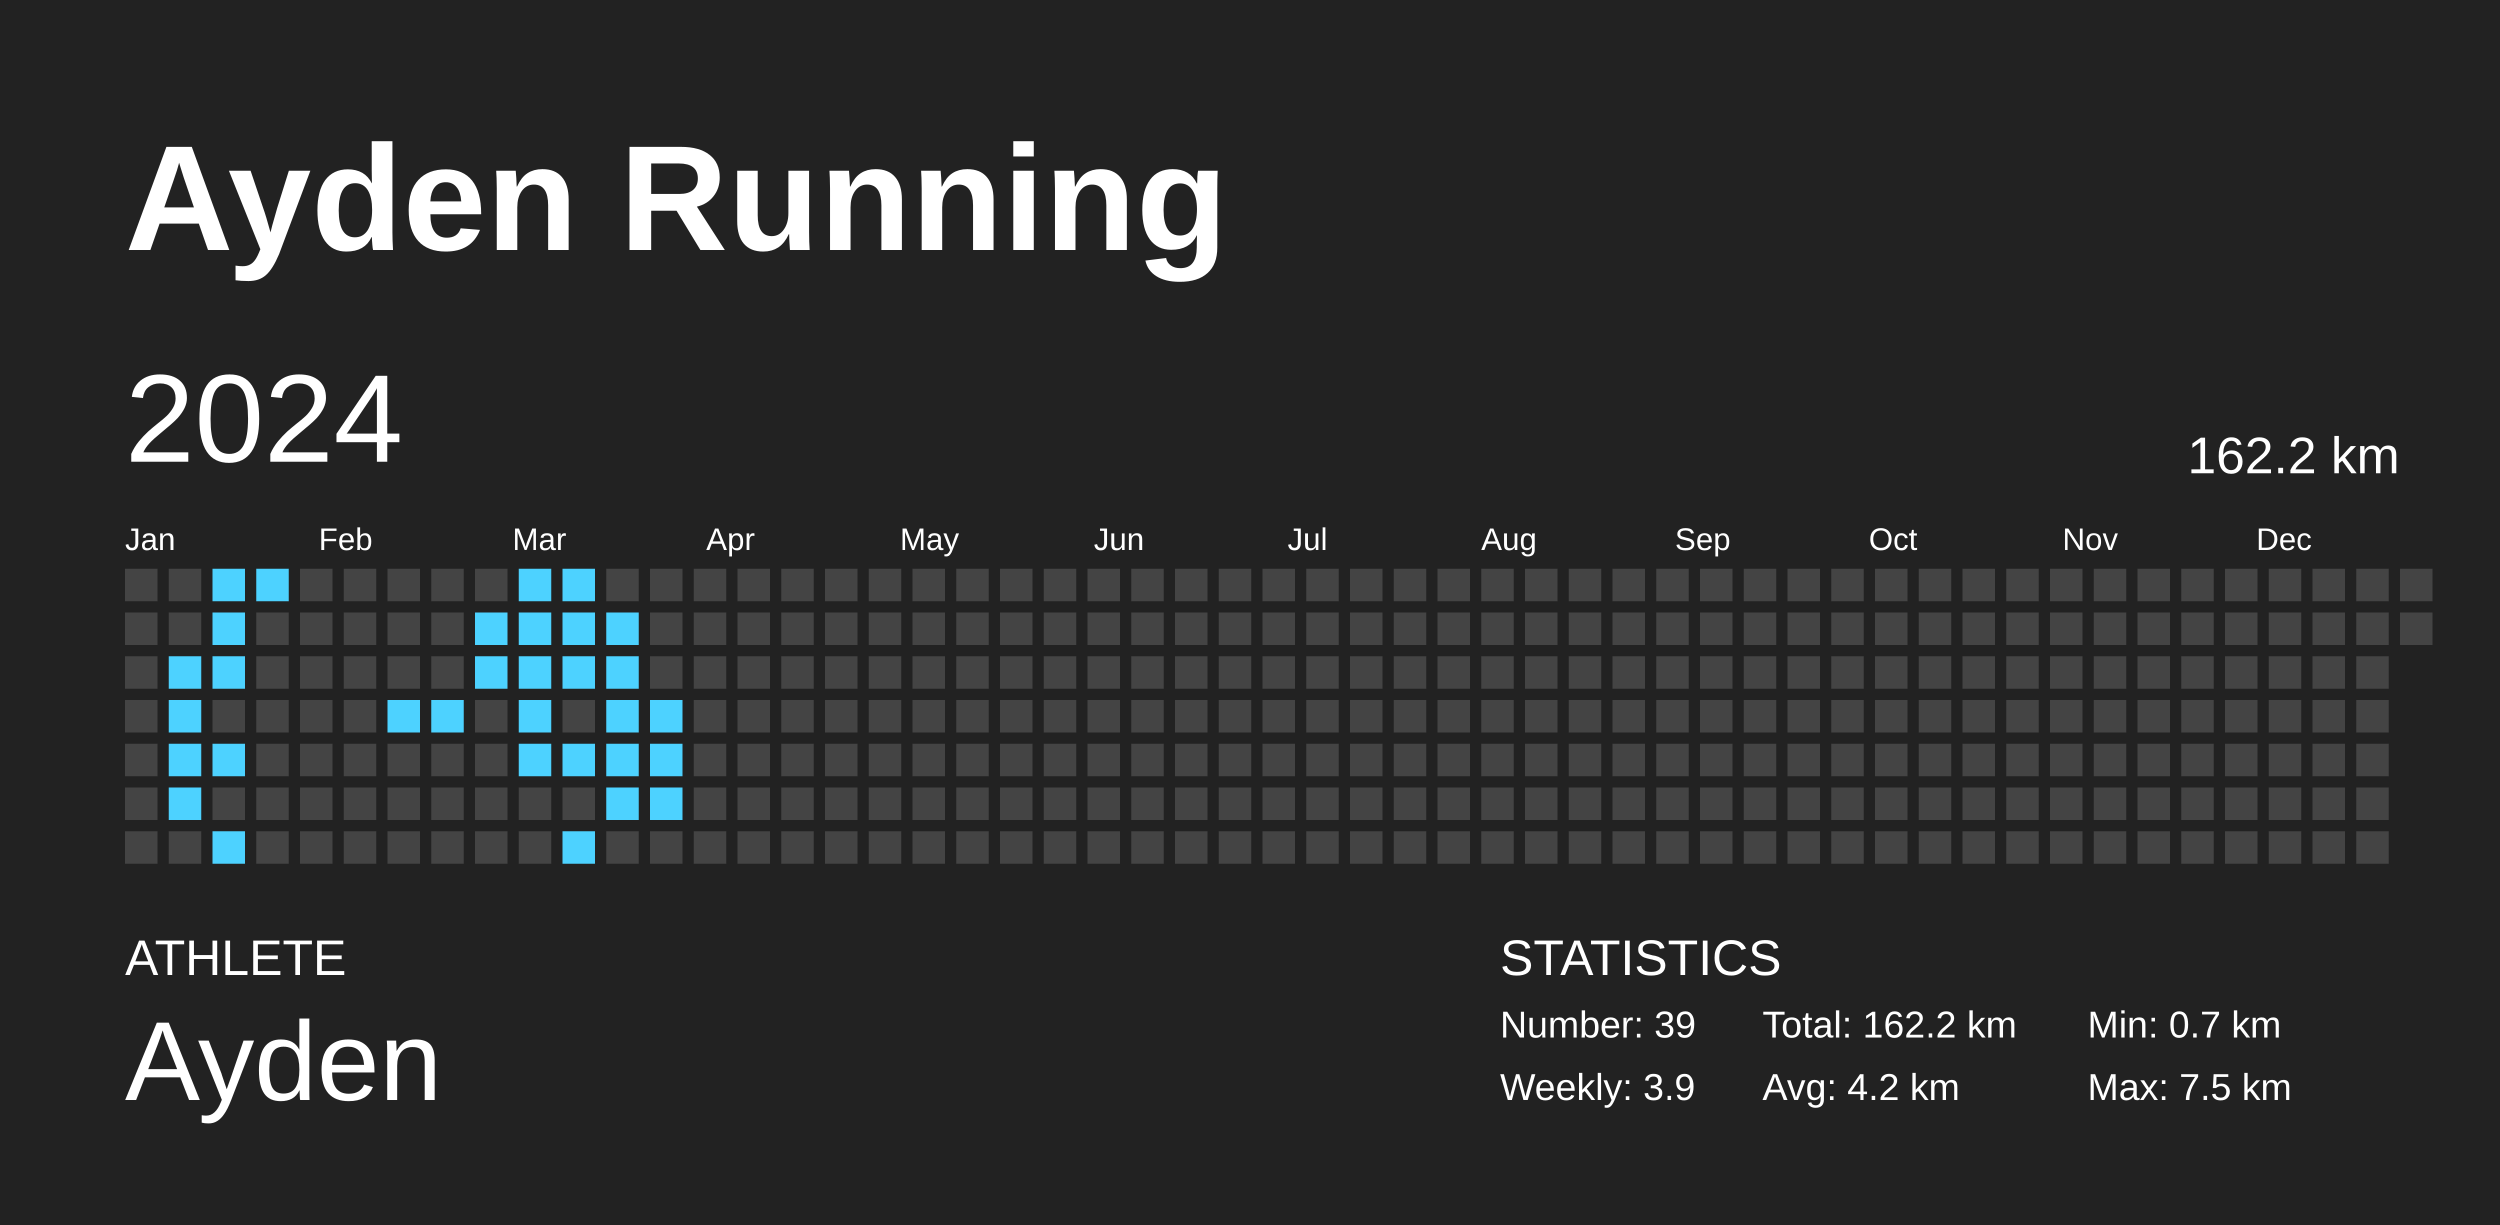
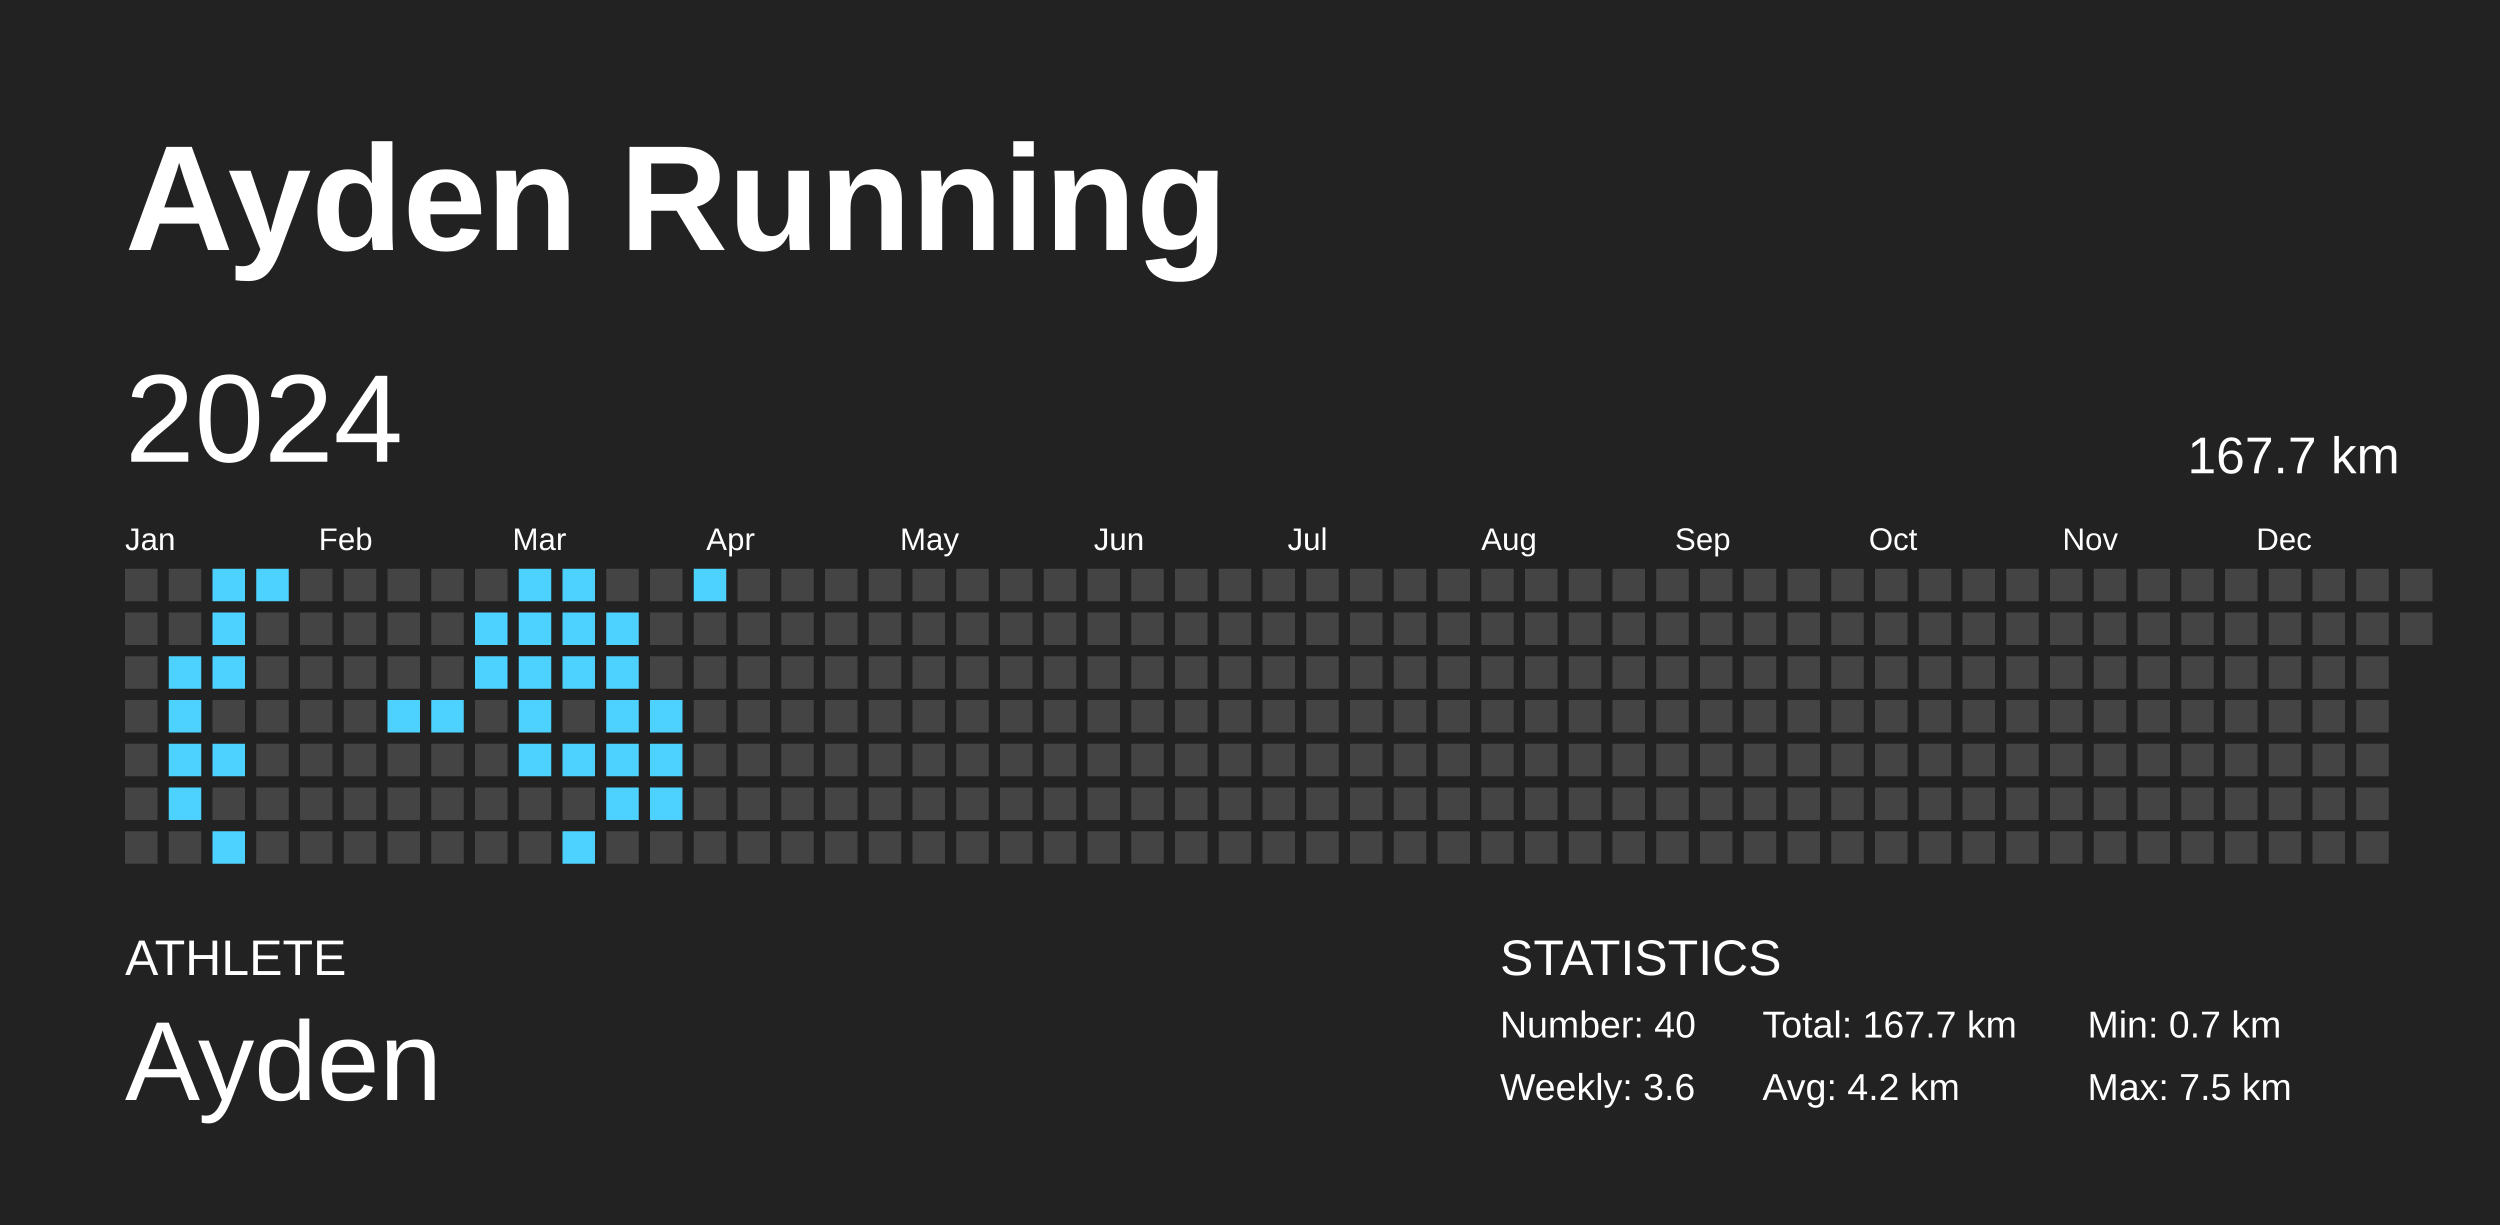
<svg xmlns="http://www.w3.org/2000/svg" baseProfile="full" height="98mm" version="1.1" viewBox="0,0,200,98" width="200mm">
  <defs />
  <rect fill="#222222" height="98" width="200" x="0" y="0" />
  <text fill="#FFFFFF" style="font-size:12px; font-family:Arial; font-weight:bold;" x="10" y="20">Ayden Running</text>
  <text fill="#FFFFFF" style="font-size:4px; font-family:Arial" x="10" y="78">ATHLETE</text>
  <text fill="#FFFFFF" style="font-size:9px; font-family:Arial" x="10" y="88">Ayden</text>
  <text fill="#FFFFFF" style="font-size:4px; font-family:Arial" x="120" y="78">STATISTICS</text>
-   <text fill="#FFFFFF" style="font-size:3px; font-family:Arial" x="120" y="83">Number: 39</text>
-   <text fill="#FFFFFF" style="font-size:3px; font-family:Arial" x="120" y="88">Weekly: 3.9</text>
-   <text fill="#FFFFFF" style="font-size:3px; font-family:Arial" x="141" y="83">Total: 162.2 km</text>
+   <text fill="#FFFFFF" style="font-size:3px; font-family:Arial" x="120" y="83">Number: 40</text>
+   <text fill="#FFFFFF" style="font-size:3px; font-family:Arial" x="120" y="88">Weekly: 3.6</text>
+   <text fill="#FFFFFF" style="font-size:3px; font-family:Arial" x="141" y="83">Total: 167.7 km</text>
  <text fill="#FFFFFF" style="font-size:3px; font-family:Arial" x="141" y="88">Avg: 4.2 km</text>
  <text fill="#FFFFFF" style="font-size:3px; font-family:Arial" x="167" y="83">Min: 0.7 km</text>
  <text fill="#FFFFFF" style="font-size:3px; font-family:Arial" x="167" y="88">Max: 7.5 km</text>
  <text dominant-baseline="hanging" fill="#FFFFFF" style="font-size:10.0px; font-family:Arial;" x="10" y="30">2024</text>
-   <text dominant-baseline="hanging" fill="#FFFFFF" style="font-size:4.125px; font-family:Arial;" x="175" y="35">162.2 km</text>
+   <text dominant-baseline="hanging" fill="#FFFFFF" style="font-size:4.125px; font-family:Arial;" x="175" y="35">167.7 km</text>
  <text fill="#FFFFFF" style="font-size:2.5px; font-family:Arial" x="10.0" y="44">Jan</text>
  <text fill="#FFFFFF" style="font-size:2.5px; font-family:Arial" x="25.5" y="44">Feb</text>
  <text fill="#FFFFFF" style="font-size:2.5px; font-family:Arial" x="41.0" y="44">Mar</text>
  <text fill="#FFFFFF" style="font-size:2.5px; font-family:Arial" x="56.5" y="44">Apr</text>
  <text fill="#FFFFFF" style="font-size:2.5px; font-family:Arial" x="72.0" y="44">May</text>
  <text fill="#FFFFFF" style="font-size:2.5px; font-family:Arial" x="87.5" y="44">Jun</text>
  <text fill="#FFFFFF" style="font-size:2.5px; font-family:Arial" x="103.0" y="44">Jul</text>
  <text fill="#FFFFFF" style="font-size:2.5px; font-family:Arial" x="118.5" y="44">Aug</text>
  <text fill="#FFFFFF" style="font-size:2.5px; font-family:Arial" x="134.0" y="44">Sep</text>
  <text fill="#FFFFFF" style="font-size:2.5px; font-family:Arial" x="149.5" y="44">Oct</text>
  <text fill="#FFFFFF" style="font-size:2.5px; font-family:Arial" x="165.0" y="44">Nov</text>
  <text fill="#FFFFFF" style="font-size:2.5px; font-family:Arial" x="180.5" y="44">Dec</text>
  <rect fill="#444444" height="2.6" width="2.6" x="10.0" y="45.5" />
  <rect fill="#444444" height="2.6" width="2.6" x="10.0" y="49.0" />
  <rect fill="#444444" height="2.6" width="2.6" x="10.0" y="52.5" />
  <rect fill="#444444" height="2.6" width="2.6" x="10.0" y="56.0" />
  <rect fill="#444444" height="2.6" width="2.6" x="10.0" y="59.5" />
  <rect fill="#444444" height="2.6" width="2.6" x="10.0" y="63.0" />
  <rect fill="#444444" height="2.6" width="2.6" x="10.0" y="66.5" />
  <rect fill="#444444" height="2.6" width="2.6" x="13.5" y="45.5" />
  <rect fill="#444444" height="2.6" width="2.6" x="13.5" y="49.0" />
  <rect fill="#4dd2ff" height="2.6" width="2.6" x="13.5" y="52.5" />
  <rect fill="#4dd2ff" height="2.6" width="2.6" x="13.5" y="56.0" />
  <rect fill="#4dd2ff" height="2.6" width="2.6" x="13.5" y="59.5" />
  <rect fill="#4dd2ff" height="2.6" width="2.6" x="13.5" y="63.0" />
  <rect fill="#444444" height="2.6" width="2.6" x="13.5" y="66.5" />
  <rect fill="#4dd2ff" height="2.6" width="2.6" x="17.0" y="45.5" />
  <rect fill="#4dd2ff" height="2.6" width="2.6" x="17.0" y="49.0" />
  <rect fill="#4dd2ff" height="2.6" width="2.6" x="17.0" y="52.5" />
  <rect fill="#444444" height="2.6" width="2.6" x="17.0" y="56.0" />
  <rect fill="#4dd2ff" height="2.6" width="2.6" x="17.0" y="59.5" />
  <rect fill="#444444" height="2.6" width="2.6" x="17.0" y="63.0" />
  <rect fill="#4dd2ff" height="2.6" width="2.6" x="17.0" y="66.5" />
  <rect fill="#4dd2ff" height="2.6" width="2.6" x="20.5" y="45.5" />
  <rect fill="#444444" height="2.6" width="2.6" x="20.5" y="49.0" />
  <rect fill="#444444" height="2.6" width="2.6" x="20.5" y="52.5" />
  <rect fill="#444444" height="2.6" width="2.6" x="20.5" y="56.0" />
  <rect fill="#444444" height="2.6" width="2.6" x="20.5" y="59.5" />
  <rect fill="#444444" height="2.6" width="2.6" x="20.5" y="63.0" />
  <rect fill="#444444" height="2.6" width="2.6" x="20.5" y="66.5" />
  <rect fill="#444444" height="2.6" width="2.6" x="24.0" y="45.5" />
  <rect fill="#444444" height="2.6" width="2.6" x="24.0" y="49.0" />
  <rect fill="#444444" height="2.6" width="2.6" x="24.0" y="52.5" />
  <rect fill="#444444" height="2.6" width="2.6" x="24.0" y="56.0" />
  <rect fill="#444444" height="2.6" width="2.6" x="24.0" y="59.5" />
  <rect fill="#444444" height="2.6" width="2.6" x="24.0" y="63.0" />
  <rect fill="#444444" height="2.6" width="2.6" x="24.0" y="66.5" />
  <rect fill="#444444" height="2.6" width="2.6" x="27.5" y="45.5" />
  <rect fill="#444444" height="2.6" width="2.6" x="27.5" y="49.0" />
  <rect fill="#444444" height="2.6" width="2.6" x="27.5" y="52.5" />
  <rect fill="#444444" height="2.6" width="2.6" x="27.5" y="56.0" />
  <rect fill="#444444" height="2.6" width="2.6" x="27.5" y="59.5" />
  <rect fill="#444444" height="2.6" width="2.6" x="27.5" y="63.0" />
  <rect fill="#444444" height="2.6" width="2.6" x="27.5" y="66.5" />
  <rect fill="#444444" height="2.6" width="2.6" x="31.0" y="45.5" />
  <rect fill="#444444" height="2.6" width="2.6" x="31.0" y="49.0" />
  <rect fill="#444444" height="2.6" width="2.6" x="31.0" y="52.5" />
  <rect fill="#4dd2ff" height="2.6" width="2.6" x="31.0" y="56.0" />
  <rect fill="#444444" height="2.6" width="2.6" x="31.0" y="59.5" />
  <rect fill="#444444" height="2.6" width="2.6" x="31.0" y="63.0" />
  <rect fill="#444444" height="2.6" width="2.6" x="31.0" y="66.5" />
  <rect fill="#444444" height="2.6" width="2.6" x="34.5" y="45.5" />
  <rect fill="#444444" height="2.6" width="2.6" x="34.5" y="49.0" />
  <rect fill="#444444" height="2.6" width="2.6" x="34.5" y="52.5" />
  <rect fill="#4dd2ff" height="2.6" width="2.6" x="34.5" y="56.0" />
  <rect fill="#444444" height="2.6" width="2.6" x="34.5" y="59.5" />
  <rect fill="#444444" height="2.6" width="2.6" x="34.5" y="63.0" />
  <rect fill="#444444" height="2.6" width="2.6" x="34.5" y="66.5" />
  <rect fill="#444444" height="2.6" width="2.6" x="38.0" y="45.5" />
  <rect fill="#4dd2ff" height="2.6" width="2.6" x="38.0" y="49.0" />
  <rect fill="#4dd2ff" height="2.6" width="2.6" x="38.0" y="52.5" />
  <rect fill="#444444" height="2.6" width="2.6" x="38.0" y="56.0" />
  <rect fill="#444444" height="2.6" width="2.6" x="38.0" y="59.5" />
  <rect fill="#444444" height="2.6" width="2.6" x="38.0" y="63.0" />
  <rect fill="#444444" height="2.6" width="2.6" x="38.0" y="66.5" />
  <rect fill="#4dd2ff" height="2.6" width="2.6" x="41.5" y="45.5" />
  <rect fill="#4dd2ff" height="2.6" width="2.6" x="41.5" y="49.0" />
  <rect fill="#4dd2ff" height="2.6" width="2.6" x="41.5" y="52.5" />
  <rect fill="#4dd2ff" height="2.6" width="2.6" x="41.5" y="56.0" />
  <rect fill="#4dd2ff" height="2.6" width="2.6" x="41.5" y="59.5" />
  <rect fill="#444444" height="2.6" width="2.6" x="41.5" y="63.0" />
  <rect fill="#444444" height="2.6" width="2.6" x="41.5" y="66.5" />
  <rect fill="#4dd2ff" height="2.6" width="2.6" x="45.0" y="45.5" />
  <rect fill="#4dd2ff" height="2.6" width="2.6" x="45.0" y="49.0" />
  <rect fill="#4dd2ff" height="2.6" width="2.6" x="45.0" y="52.5" />
  <rect fill="#444444" height="2.6" width="2.6" x="45.0" y="56.0" />
  <rect fill="#4dd2ff" height="2.6" width="2.6" x="45.0" y="59.5" />
  <rect fill="#444444" height="2.6" width="2.6" x="45.0" y="63.0" />
  <rect fill="#4dd2ff" height="2.6" width="2.6" x="45.0" y="66.5" />
  <rect fill="#444444" height="2.6" width="2.6" x="48.5" y="45.5" />
  <rect fill="#4dd2ff" height="2.6" width="2.6" x="48.5" y="49.0" />
  <rect fill="#4dd2ff" height="2.6" width="2.6" x="48.5" y="52.5" />
  <rect fill="#4dd2ff" height="2.6" width="2.6" x="48.5" y="56.0" />
  <rect fill="#4dd2ff" height="2.6" width="2.6" x="48.5" y="59.5" />
  <rect fill="#4dd2ff" height="2.6" width="2.6" x="48.5" y="63.0" />
  <rect fill="#444444" height="2.6" width="2.6" x="48.5" y="66.5" />
  <rect fill="#444444" height="2.6" width="2.6" x="52.0" y="45.5" />
  <rect fill="#444444" height="2.6" width="2.6" x="52.0" y="49.0" />
  <rect fill="#444444" height="2.6" width="2.6" x="52.0" y="52.5" />
  <rect fill="#4dd2ff" height="2.6" width="2.6" x="52.0" y="56.0" />
  <rect fill="#4dd2ff" height="2.6" width="2.6" x="52.0" y="59.5" />
  <rect fill="#4dd2ff" height="2.6" width="2.6" x="52.0" y="63.0" />
  <rect fill="#444444" height="2.6" width="2.6" x="52.0" y="66.5" />
-   <rect fill="#444444" height="2.6" width="2.6" x="55.5" y="45.5" />
+   <rect fill="#4dd2ff" height="2.6" width="2.6" x="55.5" y="45.5" />
  <rect fill="#444444" height="2.6" width="2.6" x="55.5" y="49.0" />
  <rect fill="#444444" height="2.6" width="2.6" x="55.5" y="52.5" />
  <rect fill="#444444" height="2.6" width="2.6" x="55.5" y="56.0" />
  <rect fill="#444444" height="2.6" width="2.6" x="55.5" y="59.5" />
  <rect fill="#444444" height="2.6" width="2.6" x="55.5" y="63.0" />
  <rect fill="#444444" height="2.6" width="2.6" x="55.5" y="66.5" />
  <rect fill="#444444" height="2.6" width="2.6" x="59.0" y="45.5" />
  <rect fill="#444444" height="2.6" width="2.6" x="59.0" y="49.0" />
  <rect fill="#444444" height="2.6" width="2.6" x="59.0" y="52.5" />
  <rect fill="#444444" height="2.6" width="2.6" x="59.0" y="56.0" />
  <rect fill="#444444" height="2.6" width="2.6" x="59.0" y="59.5" />
  <rect fill="#444444" height="2.6" width="2.6" x="59.0" y="63.0" />
  <rect fill="#444444" height="2.6" width="2.6" x="59.0" y="66.5" />
  <rect fill="#444444" height="2.6" width="2.6" x="62.5" y="45.5" />
  <rect fill="#444444" height="2.6" width="2.6" x="62.5" y="49.0" />
  <rect fill="#444444" height="2.6" width="2.6" x="62.5" y="52.5" />
  <rect fill="#444444" height="2.6" width="2.6" x="62.5" y="56.0" />
  <rect fill="#444444" height="2.6" width="2.6" x="62.5" y="59.5" />
  <rect fill="#444444" height="2.6" width="2.6" x="62.5" y="63.0" />
  <rect fill="#444444" height="2.6" width="2.6" x="62.5" y="66.5" />
  <rect fill="#444444" height="2.6" width="2.6" x="66.0" y="45.5" />
  <rect fill="#444444" height="2.6" width="2.6" x="66.0" y="49.0" />
  <rect fill="#444444" height="2.6" width="2.6" x="66.0" y="52.5" />
  <rect fill="#444444" height="2.6" width="2.6" x="66.0" y="56.0" />
  <rect fill="#444444" height="2.6" width="2.6" x="66.0" y="59.5" />
  <rect fill="#444444" height="2.6" width="2.6" x="66.0" y="63.0" />
  <rect fill="#444444" height="2.6" width="2.6" x="66.0" y="66.5" />
  <rect fill="#444444" height="2.6" width="2.6" x="69.5" y="45.5" />
  <rect fill="#444444" height="2.6" width="2.6" x="69.5" y="49.0" />
  <rect fill="#444444" height="2.6" width="2.6" x="69.5" y="52.5" />
  <rect fill="#444444" height="2.6" width="2.6" x="69.5" y="56.0" />
  <rect fill="#444444" height="2.6" width="2.6" x="69.5" y="59.5" />
  <rect fill="#444444" height="2.6" width="2.6" x="69.5" y="63.0" />
  <rect fill="#444444" height="2.6" width="2.6" x="69.5" y="66.5" />
  <rect fill="#444444" height="2.6" width="2.6" x="73.0" y="45.5" />
  <rect fill="#444444" height="2.6" width="2.6" x="73.0" y="49.0" />
  <rect fill="#444444" height="2.6" width="2.6" x="73.0" y="52.5" />
  <rect fill="#444444" height="2.6" width="2.6" x="73.0" y="56.0" />
  <rect fill="#444444" height="2.6" width="2.6" x="73.0" y="59.5" />
  <rect fill="#444444" height="2.6" width="2.6" x="73.0" y="63.0" />
  <rect fill="#444444" height="2.6" width="2.6" x="73.0" y="66.5" />
  <rect fill="#444444" height="2.6" width="2.6" x="76.5" y="45.5" />
  <rect fill="#444444" height="2.6" width="2.6" x="76.5" y="49.0" />
  <rect fill="#444444" height="2.6" width="2.6" x="76.5" y="52.5" />
  <rect fill="#444444" height="2.6" width="2.6" x="76.5" y="56.0" />
  <rect fill="#444444" height="2.6" width="2.6" x="76.5" y="59.5" />
  <rect fill="#444444" height="2.6" width="2.6" x="76.5" y="63.0" />
  <rect fill="#444444" height="2.6" width="2.6" x="76.5" y="66.5" />
  <rect fill="#444444" height="2.6" width="2.6" x="80.0" y="45.5" />
  <rect fill="#444444" height="2.6" width="2.6" x="80.0" y="49.0" />
  <rect fill="#444444" height="2.6" width="2.6" x="80.0" y="52.5" />
  <rect fill="#444444" height="2.6" width="2.6" x="80.0" y="56.0" />
  <rect fill="#444444" height="2.6" width="2.6" x="80.0" y="59.5" />
  <rect fill="#444444" height="2.6" width="2.6" x="80.0" y="63.0" />
  <rect fill="#444444" height="2.6" width="2.6" x="80.0" y="66.5" />
  <rect fill="#444444" height="2.6" width="2.6" x="83.5" y="45.5" />
  <rect fill="#444444" height="2.6" width="2.6" x="83.5" y="49.0" />
  <rect fill="#444444" height="2.6" width="2.6" x="83.5" y="52.5" />
  <rect fill="#444444" height="2.6" width="2.6" x="83.5" y="56.0" />
  <rect fill="#444444" height="2.6" width="2.6" x="83.5" y="59.5" />
  <rect fill="#444444" height="2.6" width="2.6" x="83.5" y="63.0" />
  <rect fill="#444444" height="2.6" width="2.6" x="83.5" y="66.5" />
  <rect fill="#444444" height="2.6" width="2.6" x="87.0" y="45.5" />
  <rect fill="#444444" height="2.6" width="2.6" x="87.0" y="49.0" />
  <rect fill="#444444" height="2.6" width="2.6" x="87.0" y="52.5" />
  <rect fill="#444444" height="2.6" width="2.6" x="87.0" y="56.0" />
  <rect fill="#444444" height="2.6" width="2.6" x="87.0" y="59.5" />
  <rect fill="#444444" height="2.6" width="2.6" x="87.0" y="63.0" />
  <rect fill="#444444" height="2.6" width="2.6" x="87.0" y="66.5" />
  <rect fill="#444444" height="2.6" width="2.6" x="90.5" y="45.5" />
  <rect fill="#444444" height="2.6" width="2.6" x="90.5" y="49.0" />
  <rect fill="#444444" height="2.6" width="2.6" x="90.5" y="52.5" />
  <rect fill="#444444" height="2.6" width="2.6" x="90.5" y="56.0" />
  <rect fill="#444444" height="2.6" width="2.6" x="90.5" y="59.5" />
  <rect fill="#444444" height="2.6" width="2.6" x="90.5" y="63.0" />
  <rect fill="#444444" height="2.6" width="2.6" x="90.5" y="66.5" />
  <rect fill="#444444" height="2.6" width="2.6" x="94.0" y="45.5" />
  <rect fill="#444444" height="2.6" width="2.6" x="94.0" y="49.0" />
  <rect fill="#444444" height="2.6" width="2.6" x="94.0" y="52.5" />
  <rect fill="#444444" height="2.6" width="2.6" x="94.0" y="56.0" />
  <rect fill="#444444" height="2.6" width="2.6" x="94.0" y="59.5" />
  <rect fill="#444444" height="2.6" width="2.6" x="94.0" y="63.0" />
  <rect fill="#444444" height="2.6" width="2.6" x="94.0" y="66.5" />
  <rect fill="#444444" height="2.6" width="2.6" x="97.5" y="45.5" />
  <rect fill="#444444" height="2.6" width="2.6" x="97.5" y="49.0" />
  <rect fill="#444444" height="2.6" width="2.6" x="97.5" y="52.5" />
  <rect fill="#444444" height="2.6" width="2.6" x="97.5" y="56.0" />
  <rect fill="#444444" height="2.6" width="2.6" x="97.5" y="59.5" />
  <rect fill="#444444" height="2.6" width="2.6" x="97.5" y="63.0" />
  <rect fill="#444444" height="2.6" width="2.6" x="97.5" y="66.5" />
  <rect fill="#444444" height="2.6" width="2.6" x="101.0" y="45.5" />
  <rect fill="#444444" height="2.6" width="2.6" x="101.0" y="49.0" />
  <rect fill="#444444" height="2.6" width="2.6" x="101.0" y="52.5" />
  <rect fill="#444444" height="2.6" width="2.6" x="101.0" y="56.0" />
  <rect fill="#444444" height="2.6" width="2.6" x="101.0" y="59.5" />
  <rect fill="#444444" height="2.6" width="2.6" x="101.0" y="63.0" />
  <rect fill="#444444" height="2.6" width="2.6" x="101.0" y="66.5" />
  <rect fill="#444444" height="2.6" width="2.6" x="104.5" y="45.5" />
  <rect fill="#444444" height="2.6" width="2.6" x="104.5" y="49.0" />
  <rect fill="#444444" height="2.6" width="2.6" x="104.5" y="52.5" />
  <rect fill="#444444" height="2.6" width="2.6" x="104.5" y="56.0" />
  <rect fill="#444444" height="2.6" width="2.6" x="104.5" y="59.5" />
  <rect fill="#444444" height="2.6" width="2.6" x="104.5" y="63.0" />
  <rect fill="#444444" height="2.6" width="2.6" x="104.5" y="66.5" />
  <rect fill="#444444" height="2.6" width="2.6" x="108.0" y="45.5" />
  <rect fill="#444444" height="2.6" width="2.6" x="108.0" y="49.0" />
  <rect fill="#444444" height="2.6" width="2.6" x="108.0" y="52.5" />
  <rect fill="#444444" height="2.6" width="2.6" x="108.0" y="56.0" />
  <rect fill="#444444" height="2.6" width="2.6" x="108.0" y="59.5" />
  <rect fill="#444444" height="2.6" width="2.6" x="108.0" y="63.0" />
  <rect fill="#444444" height="2.6" width="2.6" x="108.0" y="66.5" />
  <rect fill="#444444" height="2.6" width="2.6" x="111.5" y="45.5" />
  <rect fill="#444444" height="2.6" width="2.6" x="111.5" y="49.0" />
  <rect fill="#444444" height="2.6" width="2.6" x="111.5" y="52.5" />
  <rect fill="#444444" height="2.6" width="2.6" x="111.5" y="56.0" />
  <rect fill="#444444" height="2.6" width="2.6" x="111.5" y="59.5" />
  <rect fill="#444444" height="2.6" width="2.6" x="111.5" y="63.0" />
  <rect fill="#444444" height="2.6" width="2.6" x="111.5" y="66.5" />
  <rect fill="#444444" height="2.6" width="2.6" x="115.0" y="45.5" />
  <rect fill="#444444" height="2.6" width="2.6" x="115.0" y="49.0" />
  <rect fill="#444444" height="2.6" width="2.6" x="115.0" y="52.5" />
  <rect fill="#444444" height="2.6" width="2.6" x="115.0" y="56.0" />
  <rect fill="#444444" height="2.6" width="2.6" x="115.0" y="59.5" />
  <rect fill="#444444" height="2.6" width="2.6" x="115.0" y="63.0" />
  <rect fill="#444444" height="2.6" width="2.6" x="115.0" y="66.5" />
  <rect fill="#444444" height="2.6" width="2.6" x="118.5" y="45.5" />
  <rect fill="#444444" height="2.6" width="2.6" x="118.5" y="49.0" />
  <rect fill="#444444" height="2.6" width="2.6" x="118.5" y="52.5" />
  <rect fill="#444444" height="2.6" width="2.6" x="118.5" y="56.0" />
  <rect fill="#444444" height="2.6" width="2.6" x="118.5" y="59.5" />
  <rect fill="#444444" height="2.6" width="2.6" x="118.5" y="63.0" />
  <rect fill="#444444" height="2.6" width="2.6" x="118.5" y="66.5" />
  <rect fill="#444444" height="2.6" width="2.6" x="122.0" y="45.5" />
  <rect fill="#444444" height="2.6" width="2.6" x="122.0" y="49.0" />
  <rect fill="#444444" height="2.6" width="2.6" x="122.0" y="52.5" />
  <rect fill="#444444" height="2.6" width="2.6" x="122.0" y="56.0" />
  <rect fill="#444444" height="2.6" width="2.6" x="122.0" y="59.5" />
  <rect fill="#444444" height="2.6" width="2.6" x="122.0" y="63.0" />
  <rect fill="#444444" height="2.6" width="2.6" x="122.0" y="66.5" />
  <rect fill="#444444" height="2.6" width="2.6" x="125.5" y="45.5" />
  <rect fill="#444444" height="2.6" width="2.6" x="125.5" y="49.0" />
  <rect fill="#444444" height="2.6" width="2.6" x="125.5" y="52.5" />
  <rect fill="#444444" height="2.6" width="2.6" x="125.5" y="56.0" />
  <rect fill="#444444" height="2.6" width="2.6" x="125.5" y="59.5" />
  <rect fill="#444444" height="2.6" width="2.6" x="125.5" y="63.0" />
  <rect fill="#444444" height="2.6" width="2.6" x="125.5" y="66.5" />
  <rect fill="#444444" height="2.6" width="2.6" x="129.0" y="45.5" />
  <rect fill="#444444" height="2.6" width="2.6" x="129.0" y="49.0" />
  <rect fill="#444444" height="2.6" width="2.6" x="129.0" y="52.5" />
  <rect fill="#444444" height="2.6" width="2.6" x="129.0" y="56.0" />
  <rect fill="#444444" height="2.6" width="2.6" x="129.0" y="59.5" />
  <rect fill="#444444" height="2.6" width="2.6" x="129.0" y="63.0" />
  <rect fill="#444444" height="2.6" width="2.6" x="129.0" y="66.5" />
  <rect fill="#444444" height="2.6" width="2.6" x="132.5" y="45.5" />
  <rect fill="#444444" height="2.6" width="2.6" x="132.5" y="49.0" />
  <rect fill="#444444" height="2.6" width="2.6" x="132.5" y="52.5" />
  <rect fill="#444444" height="2.6" width="2.6" x="132.5" y="56.0" />
  <rect fill="#444444" height="2.6" width="2.6" x="132.5" y="59.5" />
  <rect fill="#444444" height="2.6" width="2.6" x="132.5" y="63.0" />
  <rect fill="#444444" height="2.6" width="2.6" x="132.5" y="66.5" />
  <rect fill="#444444" height="2.6" width="2.6" x="136.0" y="45.5" />
  <rect fill="#444444" height="2.6" width="2.6" x="136.0" y="49.0" />
  <rect fill="#444444" height="2.6" width="2.6" x="136.0" y="52.5" />
  <rect fill="#444444" height="2.6" width="2.6" x="136.0" y="56.0" />
  <rect fill="#444444" height="2.6" width="2.6" x="136.0" y="59.5" />
  <rect fill="#444444" height="2.6" width="2.6" x="136.0" y="63.0" />
  <rect fill="#444444" height="2.6" width="2.6" x="136.0" y="66.5" />
  <rect fill="#444444" height="2.6" width="2.6" x="139.5" y="45.5" />
  <rect fill="#444444" height="2.6" width="2.6" x="139.5" y="49.0" />
  <rect fill="#444444" height="2.6" width="2.6" x="139.5" y="52.5" />
  <rect fill="#444444" height="2.6" width="2.6" x="139.5" y="56.0" />
  <rect fill="#444444" height="2.6" width="2.6" x="139.5" y="59.5" />
  <rect fill="#444444" height="2.6" width="2.6" x="139.5" y="63.0" />
  <rect fill="#444444" height="2.6" width="2.6" x="139.5" y="66.5" />
  <rect fill="#444444" height="2.6" width="2.6" x="143.0" y="45.5" />
  <rect fill="#444444" height="2.6" width="2.6" x="143.0" y="49.0" />
  <rect fill="#444444" height="2.6" width="2.6" x="143.0" y="52.5" />
  <rect fill="#444444" height="2.6" width="2.6" x="143.0" y="56.0" />
  <rect fill="#444444" height="2.6" width="2.6" x="143.0" y="59.5" />
  <rect fill="#444444" height="2.6" width="2.6" x="143.0" y="63.0" />
  <rect fill="#444444" height="2.6" width="2.6" x="143.0" y="66.5" />
  <rect fill="#444444" height="2.6" width="2.6" x="146.5" y="45.5" />
  <rect fill="#444444" height="2.6" width="2.6" x="146.5" y="49.0" />
  <rect fill="#444444" height="2.6" width="2.6" x="146.5" y="52.5" />
  <rect fill="#444444" height="2.6" width="2.6" x="146.5" y="56.0" />
  <rect fill="#444444" height="2.6" width="2.6" x="146.5" y="59.5" />
  <rect fill="#444444" height="2.6" width="2.6" x="146.5" y="63.0" />
  <rect fill="#444444" height="2.6" width="2.6" x="146.5" y="66.5" />
  <rect fill="#444444" height="2.6" width="2.6" x="150.0" y="45.5" />
  <rect fill="#444444" height="2.6" width="2.6" x="150.0" y="49.0" />
  <rect fill="#444444" height="2.6" width="2.6" x="150.0" y="52.5" />
  <rect fill="#444444" height="2.6" width="2.6" x="150.0" y="56.0" />
  <rect fill="#444444" height="2.6" width="2.6" x="150.0" y="59.5" />
  <rect fill="#444444" height="2.6" width="2.6" x="150.0" y="63.0" />
  <rect fill="#444444" height="2.6" width="2.6" x="150.0" y="66.5" />
  <rect fill="#444444" height="2.6" width="2.6" x="153.5" y="45.5" />
  <rect fill="#444444" height="2.6" width="2.6" x="153.5" y="49.0" />
  <rect fill="#444444" height="2.6" width="2.6" x="153.5" y="52.5" />
  <rect fill="#444444" height="2.6" width="2.6" x="153.5" y="56.0" />
  <rect fill="#444444" height="2.6" width="2.6" x="153.5" y="59.5" />
  <rect fill="#444444" height="2.6" width="2.6" x="153.5" y="63.0" />
  <rect fill="#444444" height="2.6" width="2.6" x="153.5" y="66.5" />
  <rect fill="#444444" height="2.6" width="2.6" x="157.0" y="45.5" />
  <rect fill="#444444" height="2.6" width="2.6" x="157.0" y="49.0" />
  <rect fill="#444444" height="2.6" width="2.6" x="157.0" y="52.5" />
  <rect fill="#444444" height="2.6" width="2.6" x="157.0" y="56.0" />
  <rect fill="#444444" height="2.6" width="2.6" x="157.0" y="59.5" />
  <rect fill="#444444" height="2.6" width="2.6" x="157.0" y="63.0" />
  <rect fill="#444444" height="2.6" width="2.6" x="157.0" y="66.5" />
  <rect fill="#444444" height="2.6" width="2.6" x="160.5" y="45.5" />
  <rect fill="#444444" height="2.6" width="2.6" x="160.5" y="49.0" />
  <rect fill="#444444" height="2.6" width="2.6" x="160.5" y="52.5" />
  <rect fill="#444444" height="2.6" width="2.6" x="160.5" y="56.0" />
  <rect fill="#444444" height="2.6" width="2.6" x="160.5" y="59.5" />
  <rect fill="#444444" height="2.6" width="2.6" x="160.5" y="63.0" />
  <rect fill="#444444" height="2.6" width="2.6" x="160.5" y="66.5" />
  <rect fill="#444444" height="2.6" width="2.6" x="164.0" y="45.5" />
  <rect fill="#444444" height="2.6" width="2.6" x="164.0" y="49.0" />
  <rect fill="#444444" height="2.6" width="2.6" x="164.0" y="52.5" />
  <rect fill="#444444" height="2.6" width="2.6" x="164.0" y="56.0" />
  <rect fill="#444444" height="2.6" width="2.6" x="164.0" y="59.5" />
  <rect fill="#444444" height="2.6" width="2.6" x="164.0" y="63.0" />
  <rect fill="#444444" height="2.6" width="2.6" x="164.0" y="66.5" />
  <rect fill="#444444" height="2.6" width="2.6" x="167.5" y="45.5" />
  <rect fill="#444444" height="2.6" width="2.6" x="167.5" y="49.0" />
  <rect fill="#444444" height="2.6" width="2.6" x="167.5" y="52.5" />
  <rect fill="#444444" height="2.6" width="2.6" x="167.5" y="56.0" />
  <rect fill="#444444" height="2.6" width="2.6" x="167.5" y="59.5" />
  <rect fill="#444444" height="2.6" width="2.6" x="167.5" y="63.0" />
  <rect fill="#444444" height="2.6" width="2.6" x="167.5" y="66.5" />
  <rect fill="#444444" height="2.6" width="2.6" x="171.0" y="45.5" />
  <rect fill="#444444" height="2.6" width="2.6" x="171.0" y="49.0" />
  <rect fill="#444444" height="2.6" width="2.6" x="171.0" y="52.5" />
  <rect fill="#444444" height="2.6" width="2.6" x="171.0" y="56.0" />
  <rect fill="#444444" height="2.6" width="2.6" x="171.0" y="59.5" />
  <rect fill="#444444" height="2.6" width="2.6" x="171.0" y="63.0" />
  <rect fill="#444444" height="2.6" width="2.6" x="171.0" y="66.5" />
  <rect fill="#444444" height="2.6" width="2.6" x="174.5" y="45.5" />
  <rect fill="#444444" height="2.6" width="2.6" x="174.5" y="49.0" />
  <rect fill="#444444" height="2.6" width="2.6" x="174.5" y="52.5" />
  <rect fill="#444444" height="2.6" width="2.6" x="174.5" y="56.0" />
  <rect fill="#444444" height="2.6" width="2.6" x="174.5" y="59.5" />
  <rect fill="#444444" height="2.6" width="2.6" x="174.5" y="63.0" />
  <rect fill="#444444" height="2.6" width="2.6" x="174.5" y="66.5" />
  <rect fill="#444444" height="2.6" width="2.6" x="178.0" y="45.5" />
  <rect fill="#444444" height="2.6" width="2.6" x="178.0" y="49.0" />
  <rect fill="#444444" height="2.6" width="2.6" x="178.0" y="52.5" />
  <rect fill="#444444" height="2.6" width="2.6" x="178.0" y="56.0" />
  <rect fill="#444444" height="2.6" width="2.6" x="178.0" y="59.5" />
  <rect fill="#444444" height="2.6" width="2.6" x="178.0" y="63.0" />
  <rect fill="#444444" height="2.6" width="2.6" x="178.0" y="66.5" />
  <rect fill="#444444" height="2.6" width="2.6" x="181.5" y="45.5" />
  <rect fill="#444444" height="2.6" width="2.6" x="181.5" y="49.0" />
  <rect fill="#444444" height="2.6" width="2.6" x="181.5" y="52.5" />
  <rect fill="#444444" height="2.6" width="2.6" x="181.5" y="56.0" />
  <rect fill="#444444" height="2.6" width="2.6" x="181.5" y="59.5" />
  <rect fill="#444444" height="2.6" width="2.6" x="181.5" y="63.0" />
  <rect fill="#444444" height="2.6" width="2.6" x="181.5" y="66.5" />
  <rect fill="#444444" height="2.6" width="2.6" x="185.0" y="45.5" />
  <rect fill="#444444" height="2.6" width="2.6" x="185.0" y="49.0" />
  <rect fill="#444444" height="2.6" width="2.6" x="185.0" y="52.5" />
  <rect fill="#444444" height="2.6" width="2.6" x="185.0" y="56.0" />
  <rect fill="#444444" height="2.6" width="2.6" x="185.0" y="59.5" />
  <rect fill="#444444" height="2.6" width="2.6" x="185.0" y="63.0" />
  <rect fill="#444444" height="2.6" width="2.6" x="185.0" y="66.5" />
  <rect fill="#444444" height="2.6" width="2.6" x="188.5" y="45.5" />
  <rect fill="#444444" height="2.6" width="2.6" x="188.5" y="49.0" />
  <rect fill="#444444" height="2.6" width="2.6" x="188.5" y="52.5" />
  <rect fill="#444444" height="2.6" width="2.6" x="188.5" y="56.0" />
  <rect fill="#444444" height="2.6" width="2.6" x="188.5" y="59.5" />
  <rect fill="#444444" height="2.6" width="2.6" x="188.5" y="63.0" />
  <rect fill="#444444" height="2.6" width="2.6" x="188.5" y="66.5" />
  <rect fill="#444444" height="2.6" width="2.6" x="192.0" y="45.5" />
  <rect fill="#444444" height="2.6" width="2.6" x="192.0" y="49.0" />
</svg>
